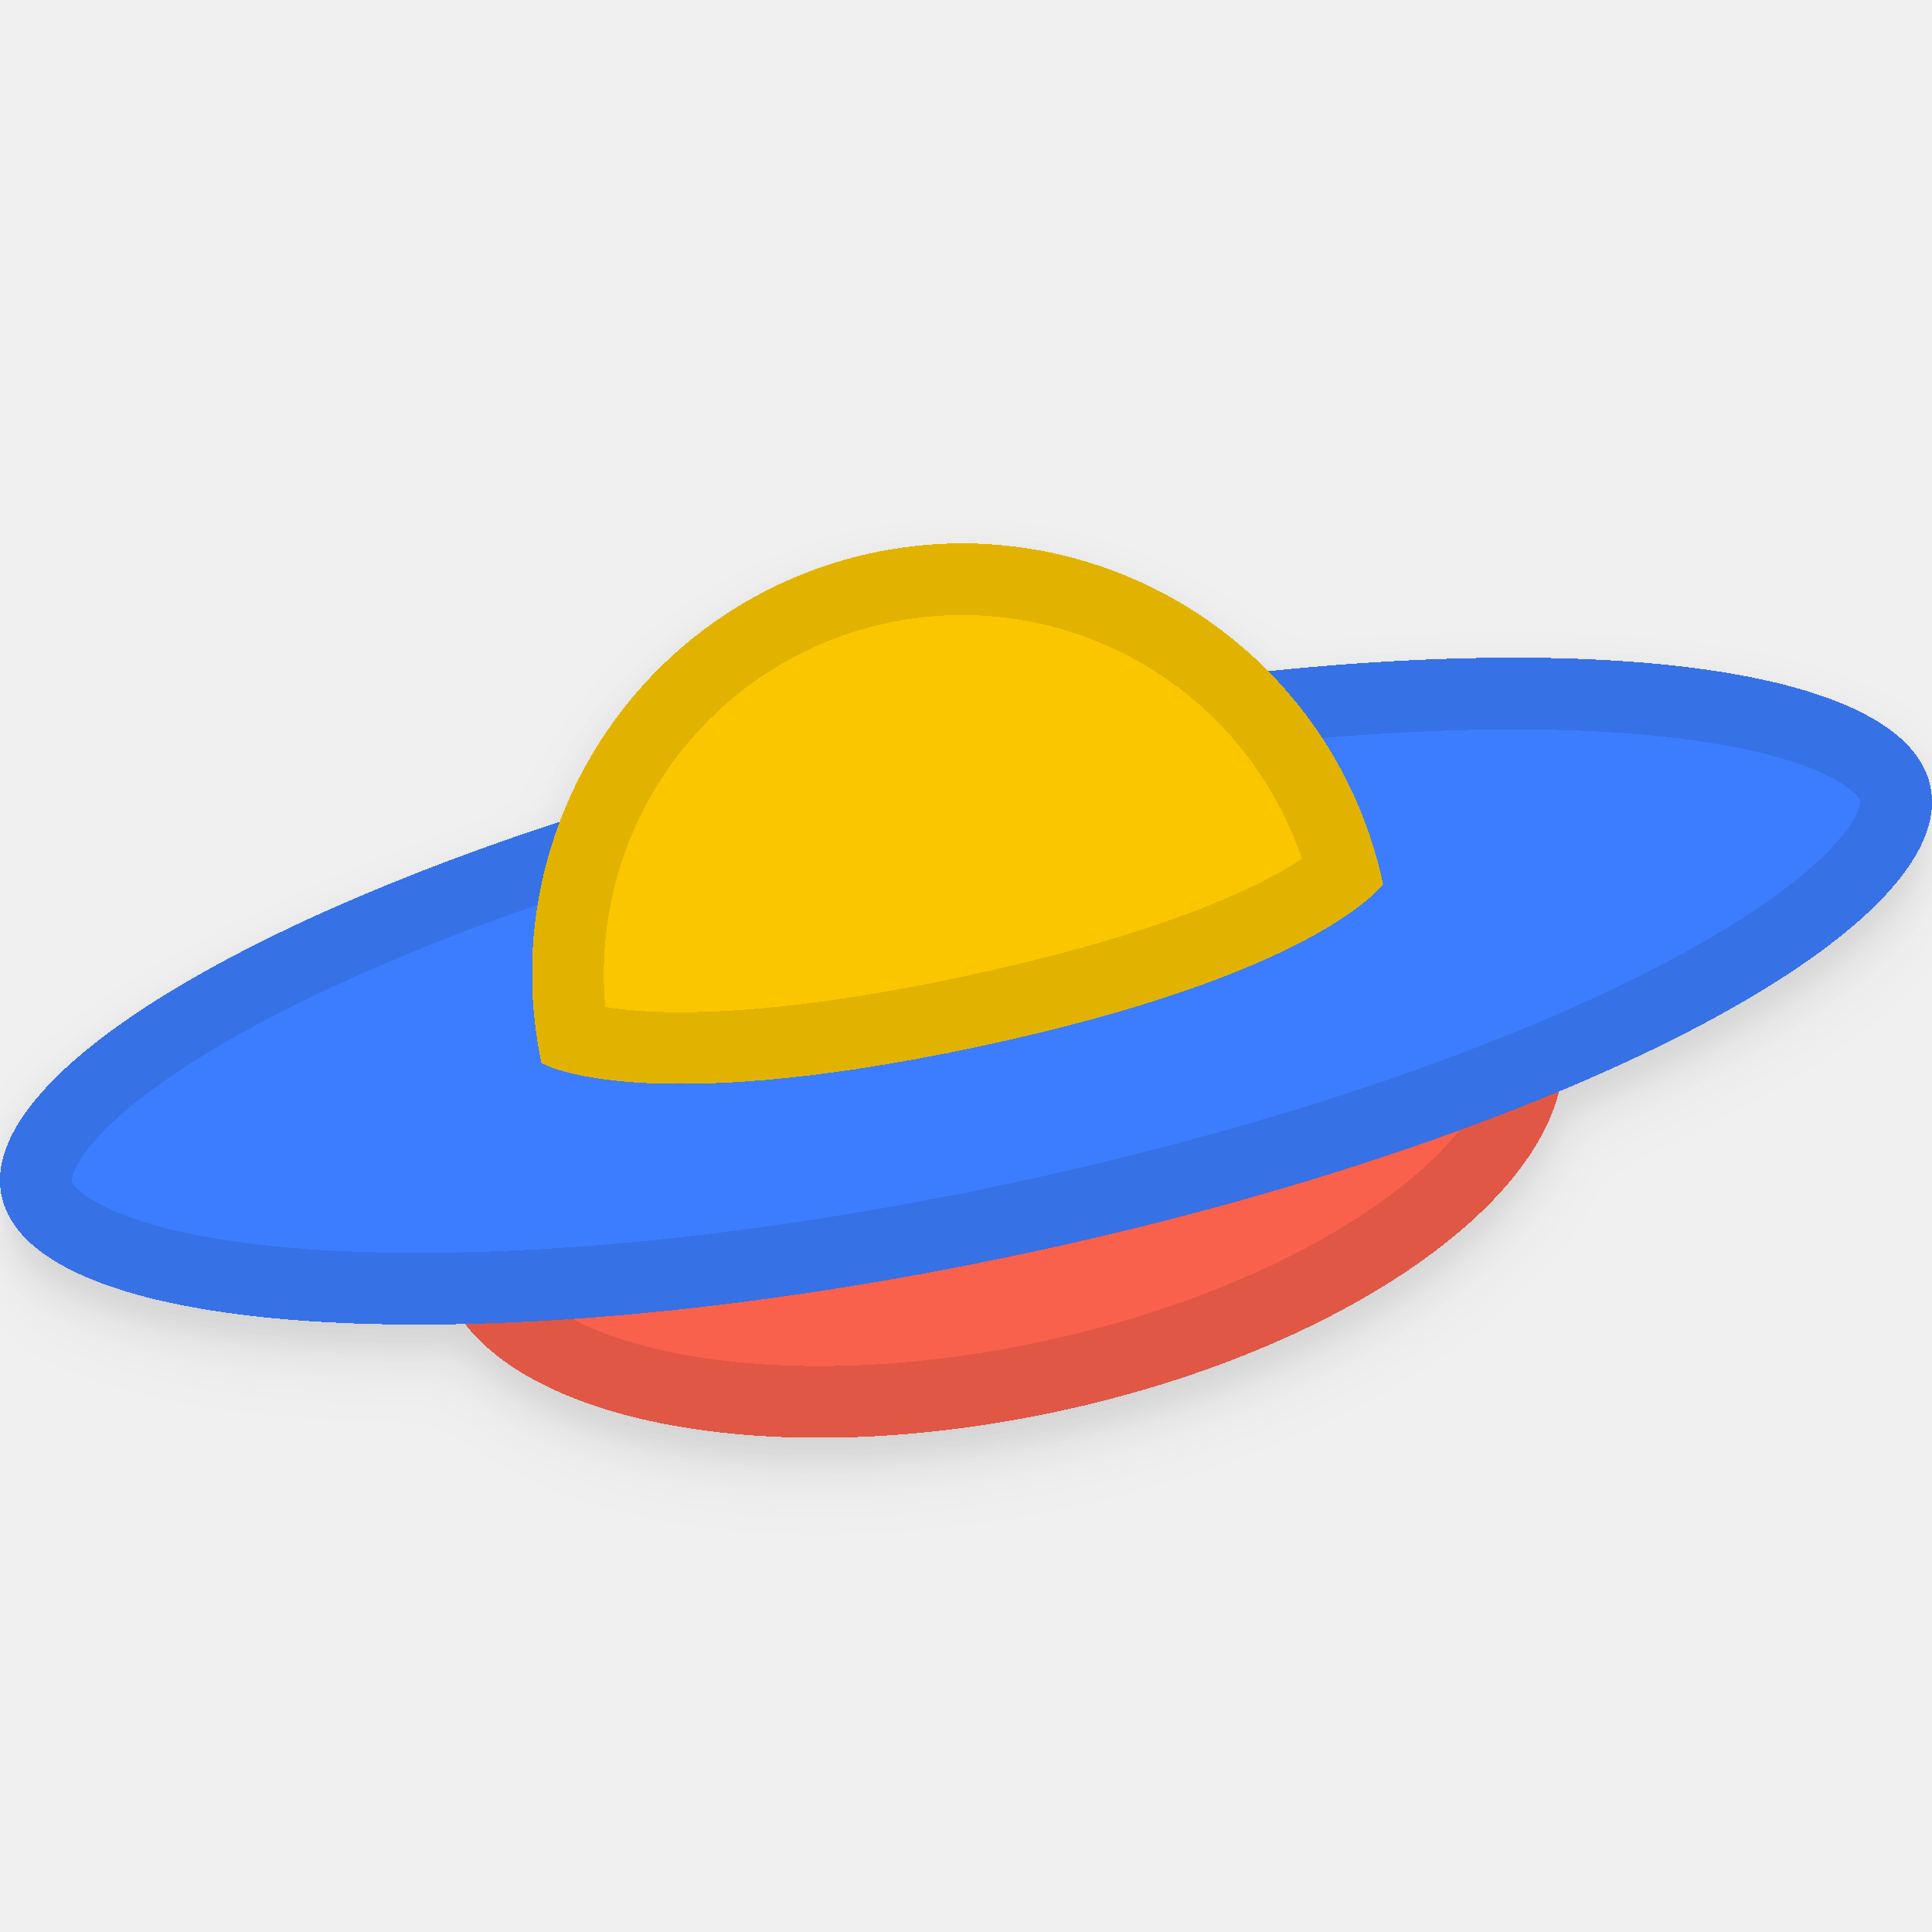
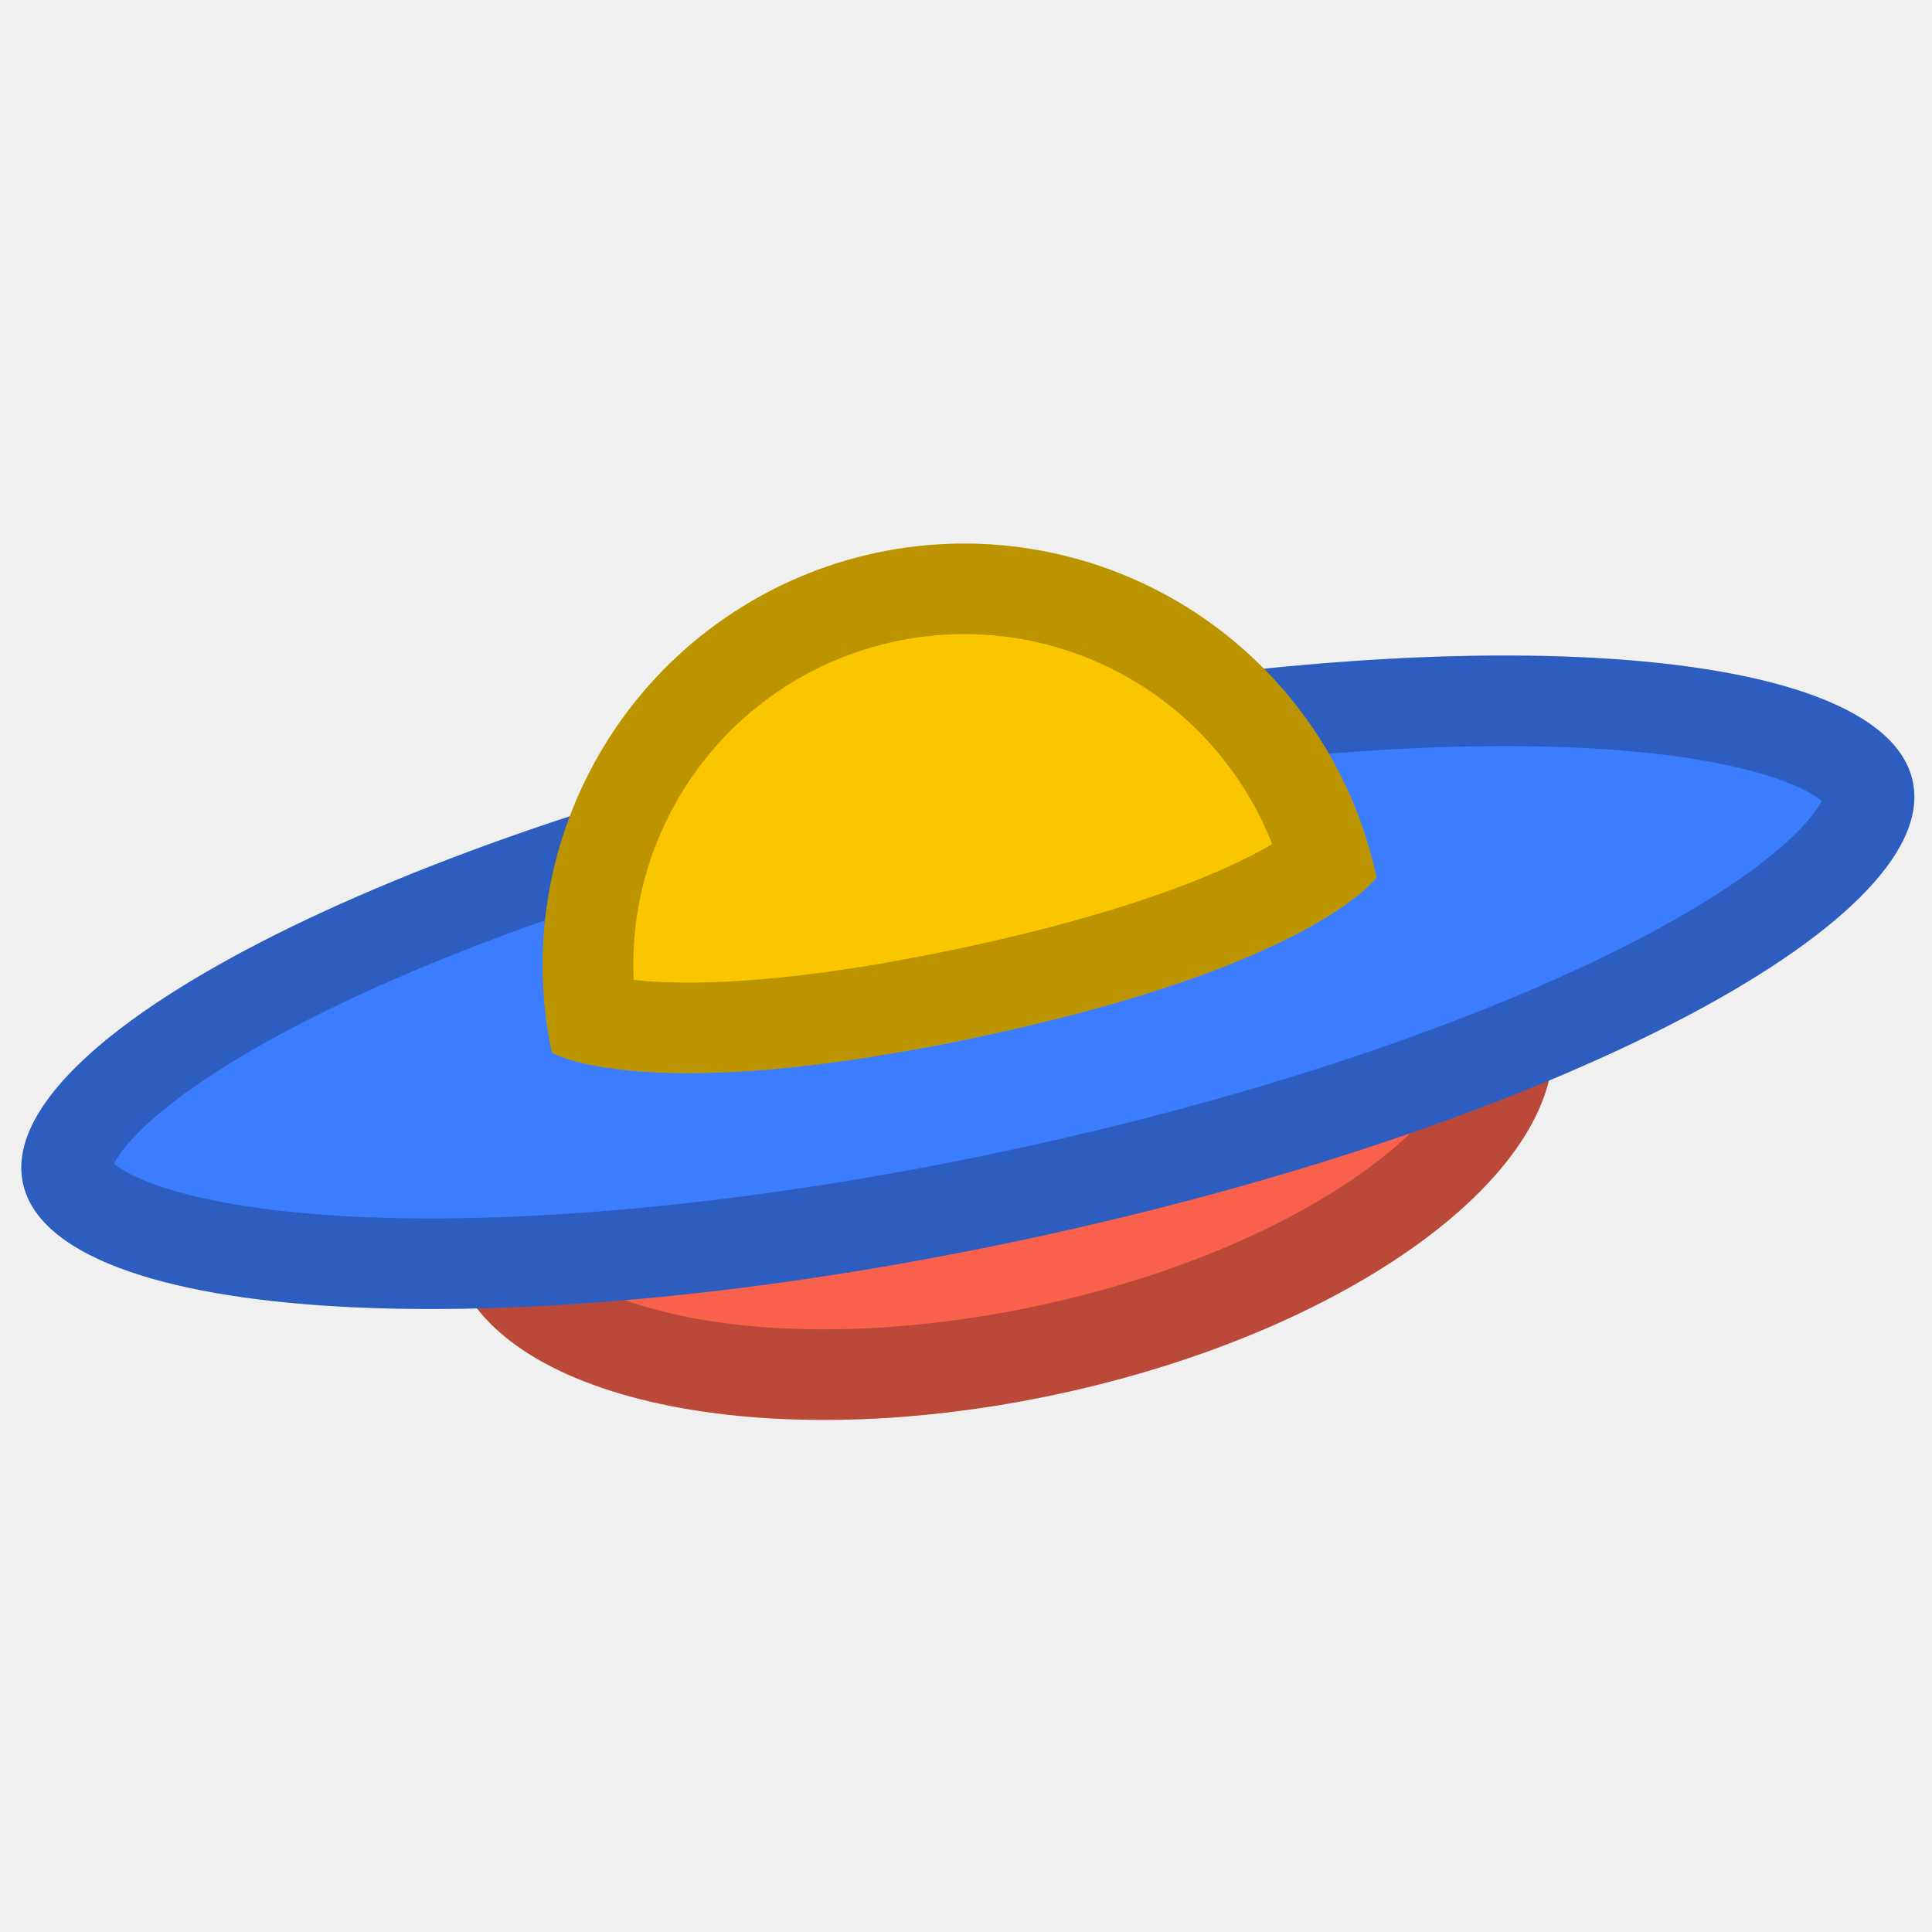
<svg xmlns="http://www.w3.org/2000/svg" width="32" height="32" viewBox="0 0 32 32" fill="none">
-   <g clip-path="url(#clip0_11497_18960)">
-     <g filter="url(#filter0_ddd_11497_18960)">
-       <path d="M25.849 17.055C26.36 19.46 22.614 22.295 17.482 23.386C12.349 24.477 7.774 23.411 7.262 21.005C6.751 18.599 10.497 15.765 15.63 14.674C20.762 13.583 25.337 14.649 25.849 17.055Z" fill="#F9614D" shape-rendering="crispEdges" />
-       <path d="M24.687 17.301C24.584 16.815 23.949 16.116 22.203 15.71C20.558 15.326 18.311 15.318 15.877 15.835C13.442 16.353 11.393 17.274 10.046 18.293C8.616 19.375 8.321 20.272 8.424 20.758C8.527 21.244 9.162 21.943 10.909 22.35C12.553 22.733 14.8 22.742 17.235 22.224L17.482 23.386C12.349 24.477 7.774 23.411 7.262 21.005C6.751 18.599 10.497 15.765 15.63 14.674C20.762 13.583 25.337 14.649 25.849 17.055C26.36 19.46 22.614 22.295 17.482 23.386L17.235 22.224C19.67 21.707 21.718 20.785 23.065 19.766C24.495 18.684 24.791 17.788 24.687 17.301Z" fill="black" fill-opacity="0.1" shape-rendering="crispEdges" />
-       <path d="M31.973 13.021C32.484 15.427 25.747 18.897 16.926 20.772C8.104 22.647 0.539 22.217 0.027 19.811C-0.484 17.405 6.253 13.935 15.074 12.06C23.895 10.185 31.461 10.615 31.973 13.021Z" fill="#3C7DFF" shape-rendering="crispEdges" />
-       <path d="M30.811 13.268C30.81 13.264 30.808 13.253 30.793 13.23C30.777 13.205 30.744 13.163 30.68 13.107C30.547 12.99 30.312 12.846 29.935 12.702C29.177 12.414 28.044 12.205 26.572 12.121C23.647 11.954 19.659 12.3 15.321 13.222C10.983 14.144 7.2 15.45 4.595 16.792C3.284 17.467 2.335 18.12 1.759 18.691C1.473 18.976 1.317 19.203 1.243 19.364C1.207 19.441 1.194 19.493 1.19 19.522C1.186 19.549 1.188 19.561 1.189 19.564C1.19 19.568 1.192 19.579 1.207 19.602C1.223 19.627 1.256 19.669 1.32 19.725C1.453 19.842 1.688 19.986 2.065 20.13C2.823 20.418 3.956 20.628 5.428 20.711C8.353 20.878 12.341 20.533 16.679 19.611L16.926 20.772C8.104 22.647 0.539 22.217 0.027 19.811C-0.484 17.405 6.253 13.935 15.074 12.06C23.895 10.185 31.461 10.615 31.973 13.021C32.484 15.427 25.747 18.897 16.926 20.772L16.679 19.611C21.017 18.689 24.8 17.382 27.405 16.04C28.716 15.365 29.666 14.712 30.241 14.141C30.527 13.857 30.683 13.629 30.757 13.468C30.793 13.391 30.806 13.339 30.81 13.31C30.814 13.283 30.812 13.271 30.811 13.268Z" fill="black" fill-opacity="0.1" shape-rendering="crispEdges" />
-       <path d="M22.908 14.644C22.714 13.729 22.341 12.861 21.811 12.09C21.281 11.319 20.604 10.659 19.819 10.15C19.034 9.64 18.157 9.29 17.237 9.119C16.317 8.949 15.372 8.961 14.457 9.156C13.541 9.35 12.674 9.723 11.902 10.253C11.131 10.783 10.472 11.46 9.962 12.245C9.453 13.03 9.102 13.907 8.932 14.827C8.761 15.747 8.774 16.692 8.968 17.607C8.968 17.607 10.533 18.541 16.196 17.338C21.859 16.134 22.908 14.644 22.908 14.644Z" fill="#F9C600" shape-rendering="crispEdges" />
-       <path d="M14.629 9.121C15.49 8.96 16.374 8.96 17.237 9.119C18.157 9.29 19.034 9.64 19.819 10.15C20.604 10.659 21.281 11.319 21.811 12.09C22.341 12.861 22.714 13.729 22.908 14.644C22.908 14.644 21.859 16.134 16.196 17.338L15.949 16.176C18.702 15.591 20.267 14.95 21.112 14.494C21.296 14.395 21.445 14.305 21.564 14.226C21.389 13.708 21.143 13.215 20.832 12.762C20.39 12.12 19.826 11.57 19.172 11.146C18.518 10.721 17.787 10.429 17.02 10.287C16.254 10.145 15.466 10.155 14.704 10.317C13.941 10.479 13.218 10.79 12.575 11.232C11.932 11.674 11.383 12.238 10.958 12.892C10.533 13.546 10.242 14.277 10.1 15.044C10 15.584 9.975 16.134 10.026 16.679C10.167 16.702 10.339 16.724 10.548 16.74C11.505 16.812 13.195 16.761 15.949 16.176L16.196 17.338L15.677 17.444C10.437 18.484 8.968 17.607 8.968 17.607C8.786 16.749 8.764 15.865 8.902 15L8.932 14.827C9.102 13.907 9.453 13.03 9.962 12.245C10.44 11.509 11.049 10.868 11.759 10.354L11.902 10.253C12.674 9.723 13.541 9.35 14.457 9.156L14.629 9.121Z" fill="black" fill-opacity="0.1" shape-rendering="crispEdges" />
-     </g>
-   </g>
-   <defs>
-     <filter id="filter0_ddd_11497_18960" x="-1.188" y="8.406" width="34.375" height="17.19" filterUnits="userSpaceOnUse" color-interpolation-filters="sRGB">
-       <feFlood flood-opacity="0" result="BackgroundImageFix" />
-       <feColorMatrix in="SourceAlpha" type="matrix" values="0 0 0 0 0 0 0 0 0 0 0 0 0 0 0 0 0 0 127 0" result="hardAlpha" />
-       <feOffset dy="0.594" />
-       <feGaussianBlur stdDeviation="0.594" />
-       <feComposite in2="hardAlpha" operator="out" />
-       <feColorMatrix type="matrix" values="0 0 0 0 0 0 0 0 0 0 0 0 0 0 0 0 0 0 0.06 0" />
-       <feBlend mode="normal" in2="BackgroundImageFix" result="effect1_dropShadow_11497_18960" />
-       <feColorMatrix in="SourceAlpha" type="matrix" values="0 0 0 0 0 0 0 0 0 0 0 0 0 0 0 0 0 0 127 0" result="hardAlpha" />
-       <feOffset dy="0.297" />
-       <feGaussianBlur stdDeviation="0.297" />
-       <feComposite in2="hardAlpha" operator="out" />
-       <feColorMatrix type="matrix" values="0 0 0 0 0 0 0 0 0 0 0 0 0 0 0 0 0 0 0.08 0" />
-       <feBlend mode="normal" in2="effect1_dropShadow_11497_18960" result="effect2_dropShadow_11497_18960" />
-       <feColorMatrix in="SourceAlpha" type="matrix" values="0 0 0 0 0 0 0 0 0 0 0 0 0 0 0 0 0 0 127 0" result="hardAlpha" />
-       <feOffset />
-       <feComposite in2="hardAlpha" operator="out" />
-       <feColorMatrix type="matrix" values="0 0 0 0 0 0 0 0 0 0 0 0 0 0 0 0 0 0 0.08 0" />
-       <feBlend mode="normal" in2="effect2_dropShadow_11497_18960" result="effect3_dropShadow_11497_18960" />
-       <feBlend mode="normal" in="SourceGraphic" in2="effect3_dropShadow_11497_18960" result="shape" />
-     </filter>
-     <clipPath id="clip0_11497_18960">
-       <rect width="32" height="32" fill="white" />
-     </clipPath>
-   </defs>
+   <path d="M25.681 16.895C26.182 19.252 22.511 22.03 17.482 23.099C12.453 24.168 7.97 23.123 7.469 20.766C6.968 18.408 10.639 15.631 15.668 14.562C20.697 13.493 25.18 14.537 25.681 16.895Z" fill="#F9614D" />
+   <path d="M24.213 17.206C24.155 16.933 23.713 16.297 22.032 15.905C20.479 15.543 18.328 15.53 15.98 16.029C13.631 16.528 11.672 17.415 10.4 18.377C9.024 19.419 8.879 20.18 8.936 20.453C8.995 20.727 9.436 21.364 11.118 21.756C12.671 22.118 14.822 22.131 17.171 21.631L17.482 23.099L17.012 23.193C12.177 24.101 7.955 23.049 7.469 20.766C6.968 18.408 10.639 15.631 15.668 14.562L16.137 14.468C20.973 13.56 25.195 14.611 25.681 16.895C26.182 19.252 22.511 22.03 17.482 23.099L17.171 21.631C19.519 21.132 21.478 20.246 22.75 19.284C24.127 18.241 24.271 17.48 24.213 17.206Z" fill="black" fill-opacity="0.25" />
+   <path d="M31.681 12.943C32.182 15.3 25.581 18.7 16.938 20.538C8.294 22.375 0.881 21.953 0.38 19.596C-0.121 17.239 6.48 13.838 15.123 12.001C23.767 10.164 31.18 10.585 31.681 12.943Z" fill="#3C7DFF" />
+   <path d="M15.123 12.001C23.767 10.164 31.18 10.585 31.681 12.943C32.182 15.3 25.581 18.7 16.938 20.538L16.626 19.071C20.856 18.172 24.533 16.899 27.052 15.602C28.321 14.948 29.218 14.327 29.747 13.802C30.015 13.535 30.126 13.358 30.173 13.263C30.091 13.195 29.918 13.079 29.565 12.945C28.868 12.68 27.796 12.478 26.37 12.397C23.541 12.236 19.665 12.569 15.435 13.468C11.205 14.367 7.529 15.64 5.01 16.937C3.74 17.591 2.843 18.212 2.314 18.737C2.046 19.004 1.934 19.18 1.888 19.275C1.968 19.343 2.142 19.459 2.496 19.594C3.194 19.859 4.265 20.061 5.691 20.142C8.52 20.303 12.396 19.97 16.626 19.071L16.938 20.538L16.131 20.703C7.838 22.347 0.866 21.88 0.38 19.596C-0.121 17.239 6.48 13.838 15.123 12.001Z" fill="black" fill-opacity="0.25" />
+   <path d="M22.799 14.533C22.609 13.636 22.243 12.786 21.724 12.03C21.205 11.275 20.542 10.629 19.773 10.129C19.004 9.63 18.144 9.287 17.242 9.12C16.341 8.953 15.415 8.965 14.518 9.155C13.622 9.346 12.771 9.712 12.016 10.231C11.26 10.75 10.614 11.413 10.115 12.182C9.615 12.951 9.272 13.811 9.105 14.712C8.938 15.614 8.95 16.54 9.141 17.436C9.141 17.436 10.674 18.352 16.223 17.172C21.771 15.993 22.799 14.533 22.799 14.533Z" fill="#F9C600" />
+   <path d="M14.518 9.155C15.415 8.965 16.341 8.953 17.242 9.12C18.144 9.287 19.004 9.63 19.773 10.129C20.542 10.629 21.205 11.275 21.724 12.03C22.243 12.786 22.609 13.636 22.799 14.533C22.799 14.533 21.771 15.993 16.223 17.172L15.91 15.706C18.586 15.137 20.088 14.517 20.88 14.09C20.95 14.053 21.012 14.015 21.071 13.981C20.919 13.594 20.724 13.224 20.487 12.88C20.08 12.287 19.56 11.779 18.956 11.387C18.352 10.995 17.677 10.726 16.97 10.594C16.262 10.463 15.534 10.473 14.83 10.623C14.126 10.773 13.458 11.059 12.865 11.467C12.272 11.874 11.765 12.395 11.373 12.999C10.98 13.603 10.711 14.278 10.58 14.986C10.504 15.396 10.476 15.813 10.495 16.229C10.562 16.236 10.635 16.245 10.714 16.251C11.612 16.319 13.235 16.274 15.91 15.706L16.223 17.172L15.229 17.37C10.488 18.241 9.141 17.436 9.141 17.436C8.95 16.54 8.938 15.614 9.105 14.712C9.272 13.811 9.615 12.951 10.115 12.182C10.614 11.413 11.26 10.75 12.016 10.231C12.771 9.712 13.622 9.346 14.518 9.155Z" fill="black" fill-opacity="0.25" />
</svg>
